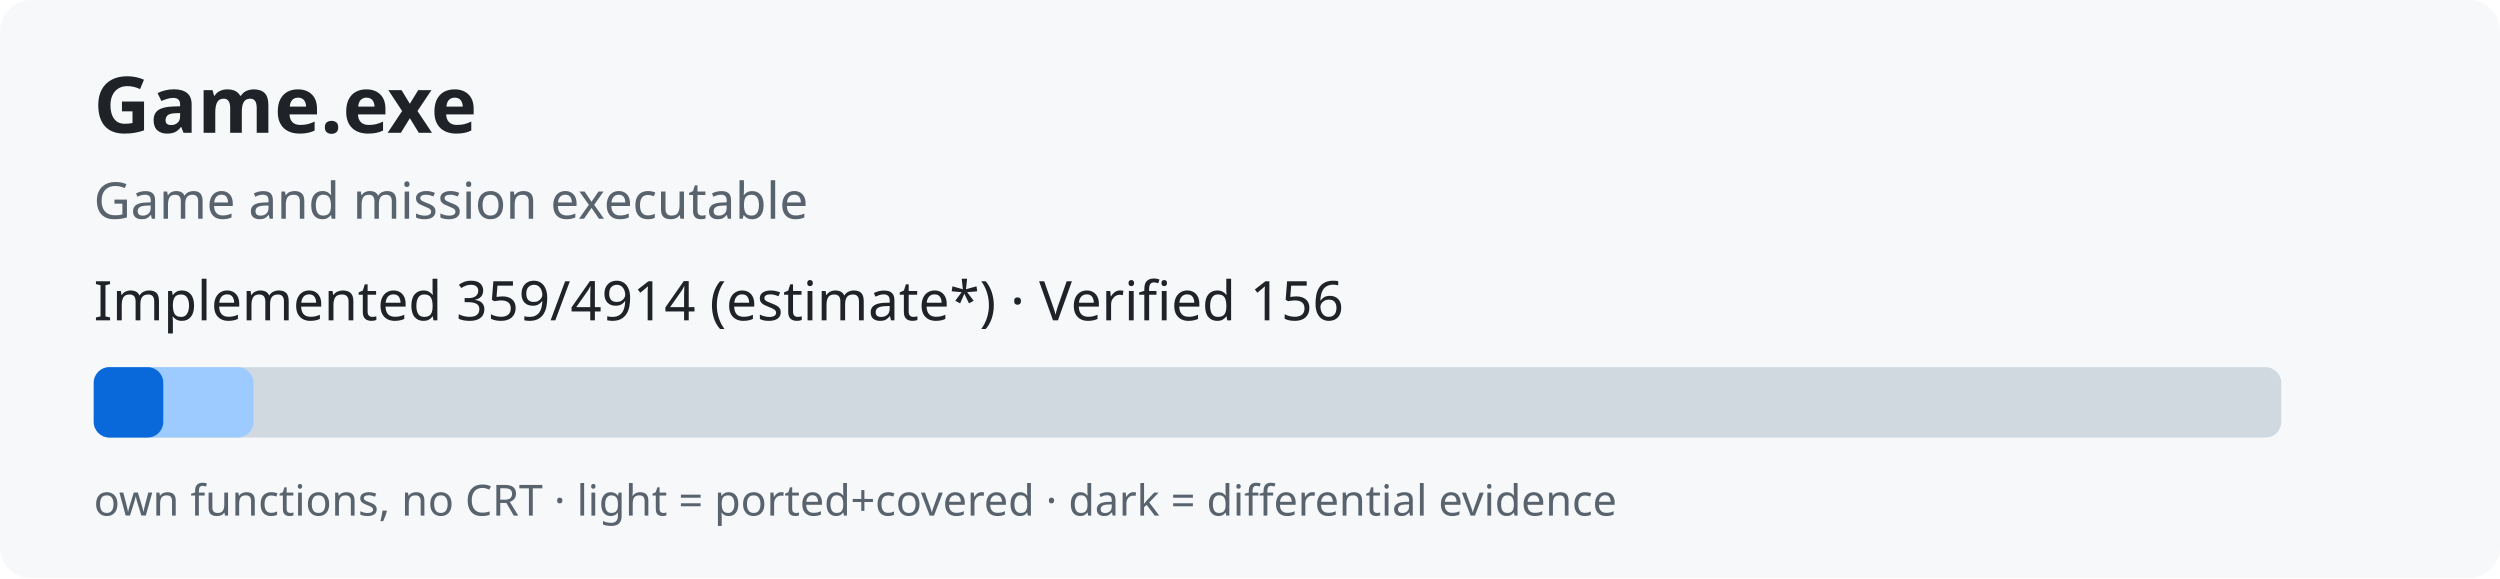
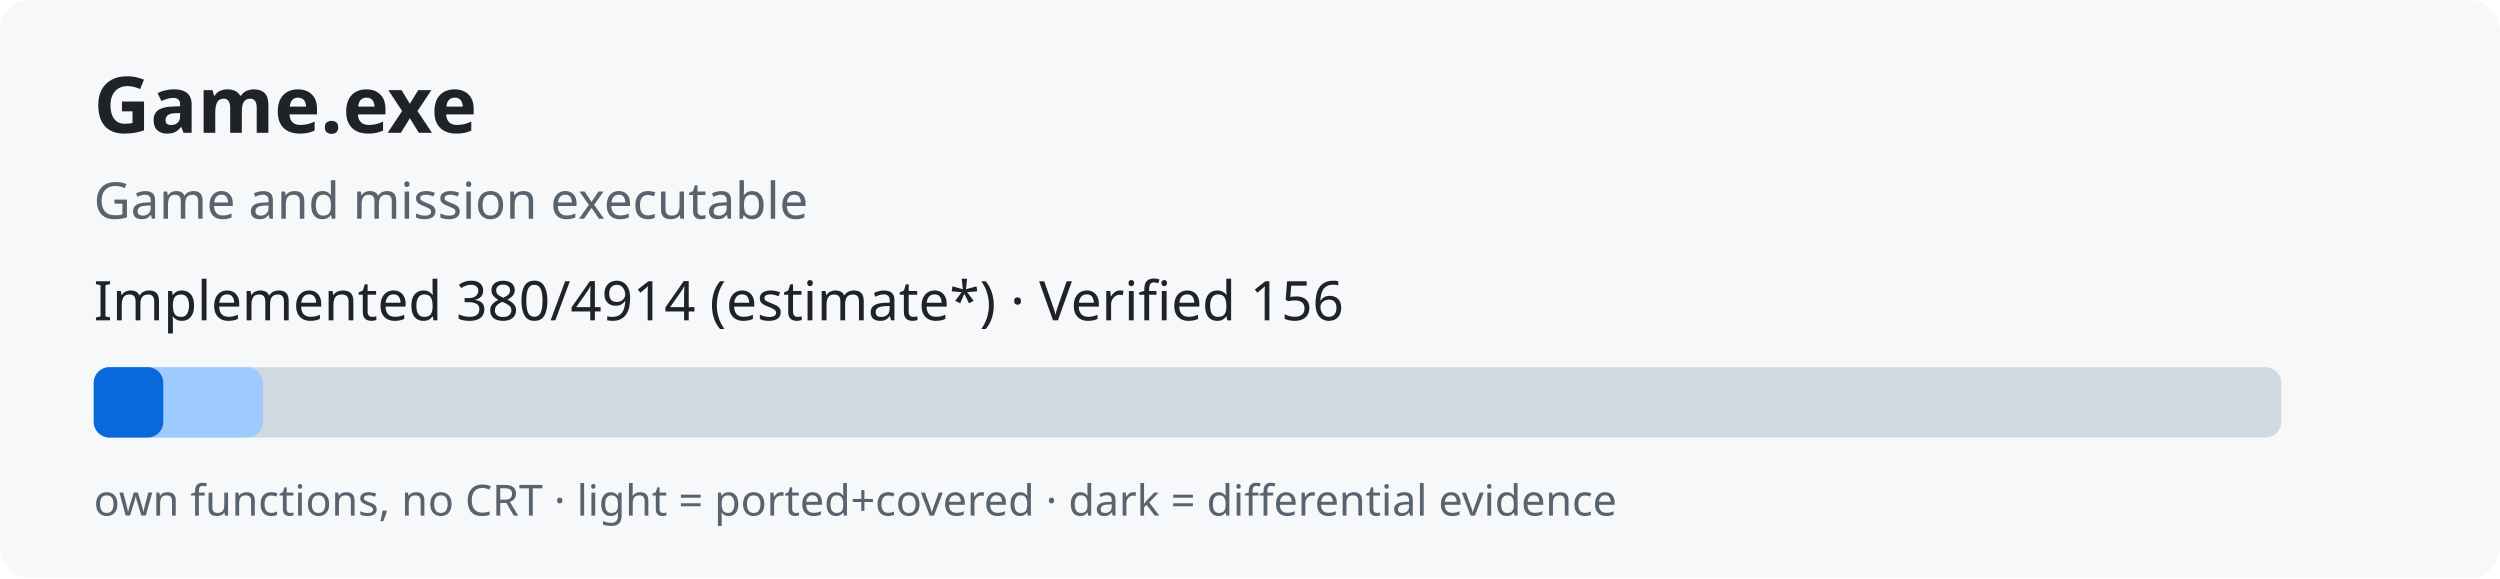
<svg xmlns="http://www.w3.org/2000/svg" width="640" height="148" role="img">
  <rect width="640" height="148" rx="8" fill="#f6f8fa" />
  <text x="24" y="34" font-family="sans-serif" font-size="20" font-weight="bold" fill="#1f2328">Game.exe</text>
  <text x="24" y="56" font-family="sans-serif" font-size="13" fill="#59636e">Game and mission executable</text>
-   <text x="24" y="82" font-family="sans-serif" font-size="14" fill="#1f2328">Implemented 359/4914 (estimate*) · Verified 156</text>
+   <text x="24" y="82" font-family="sans-serif" font-size="14" fill="#1f2328">Implemented 380/4914 (estimate*) · Verified 156</text>
  <rect x="24" y="94" width="560" height="18" rx="4" fill="#d1d9e0" />
-   <rect x="24" y="94" width="40.9" height="18" rx="4" fill="#9ecbff" />
+   <rect x="24" y="94" width="43.3" height="18" rx="4" fill="#9ecbff" />
  <rect x="24" y="94" width="17.8" height="18" rx="4" fill="#0969da" />
  <text x="24" y="132" font-family="sans-serif" font-size="11" fill="#59636e">own functions, no CRT · light = ported+covered · dark = differential evidence</text>
</svg>
